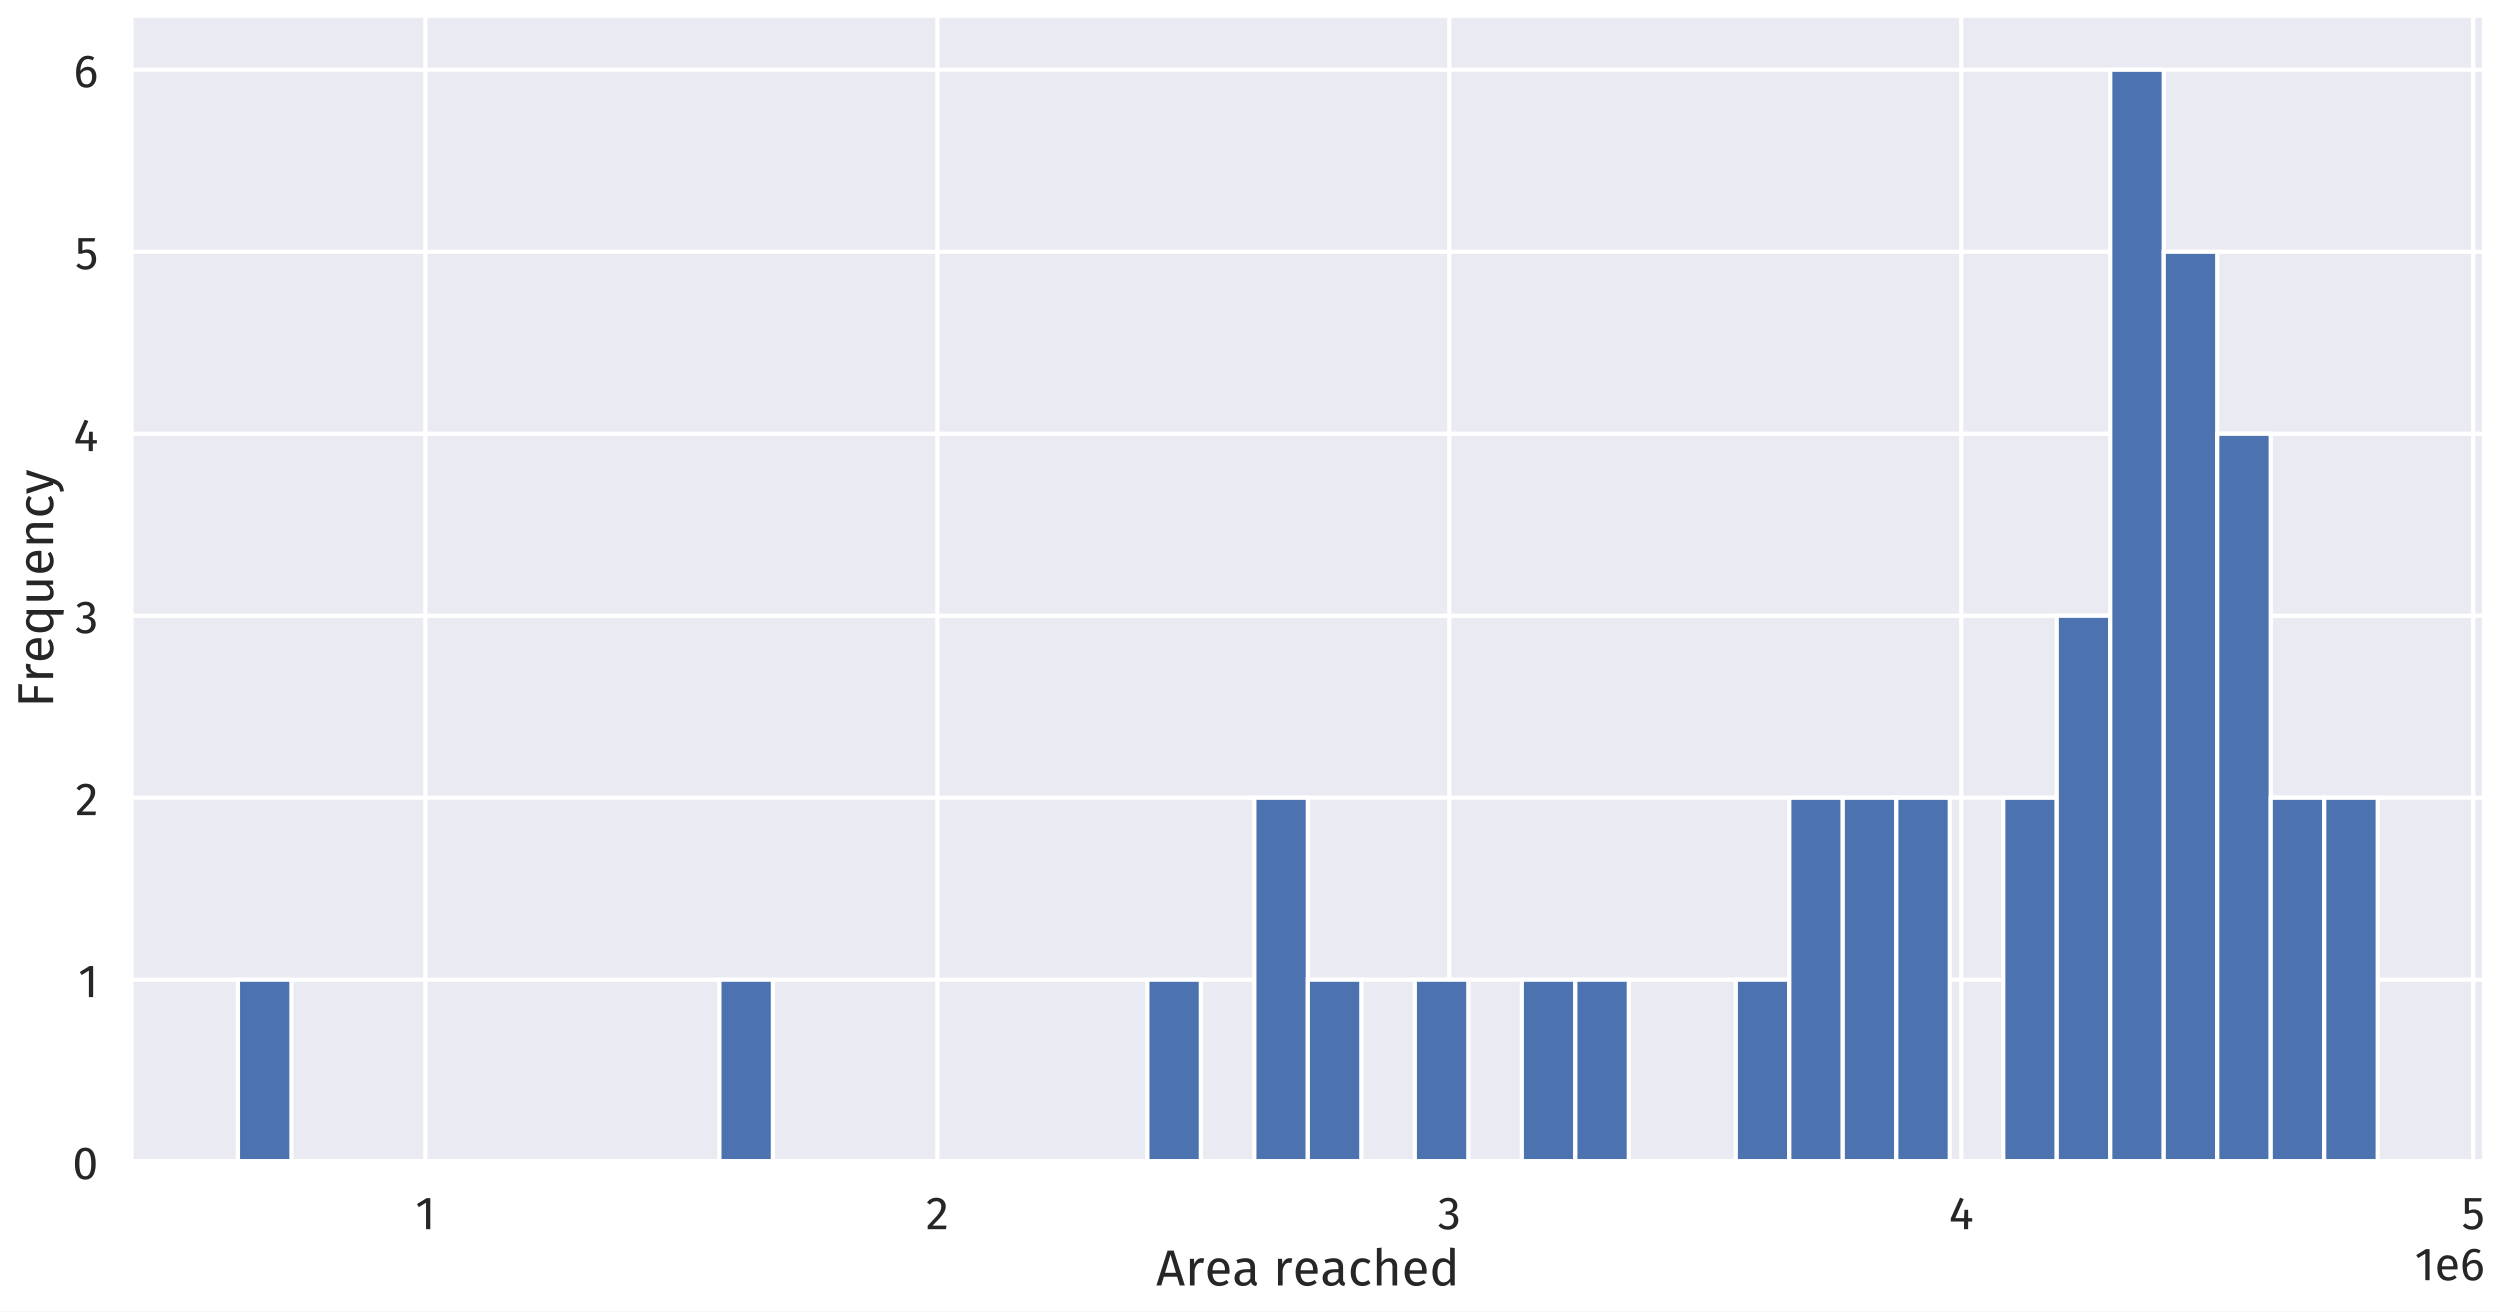
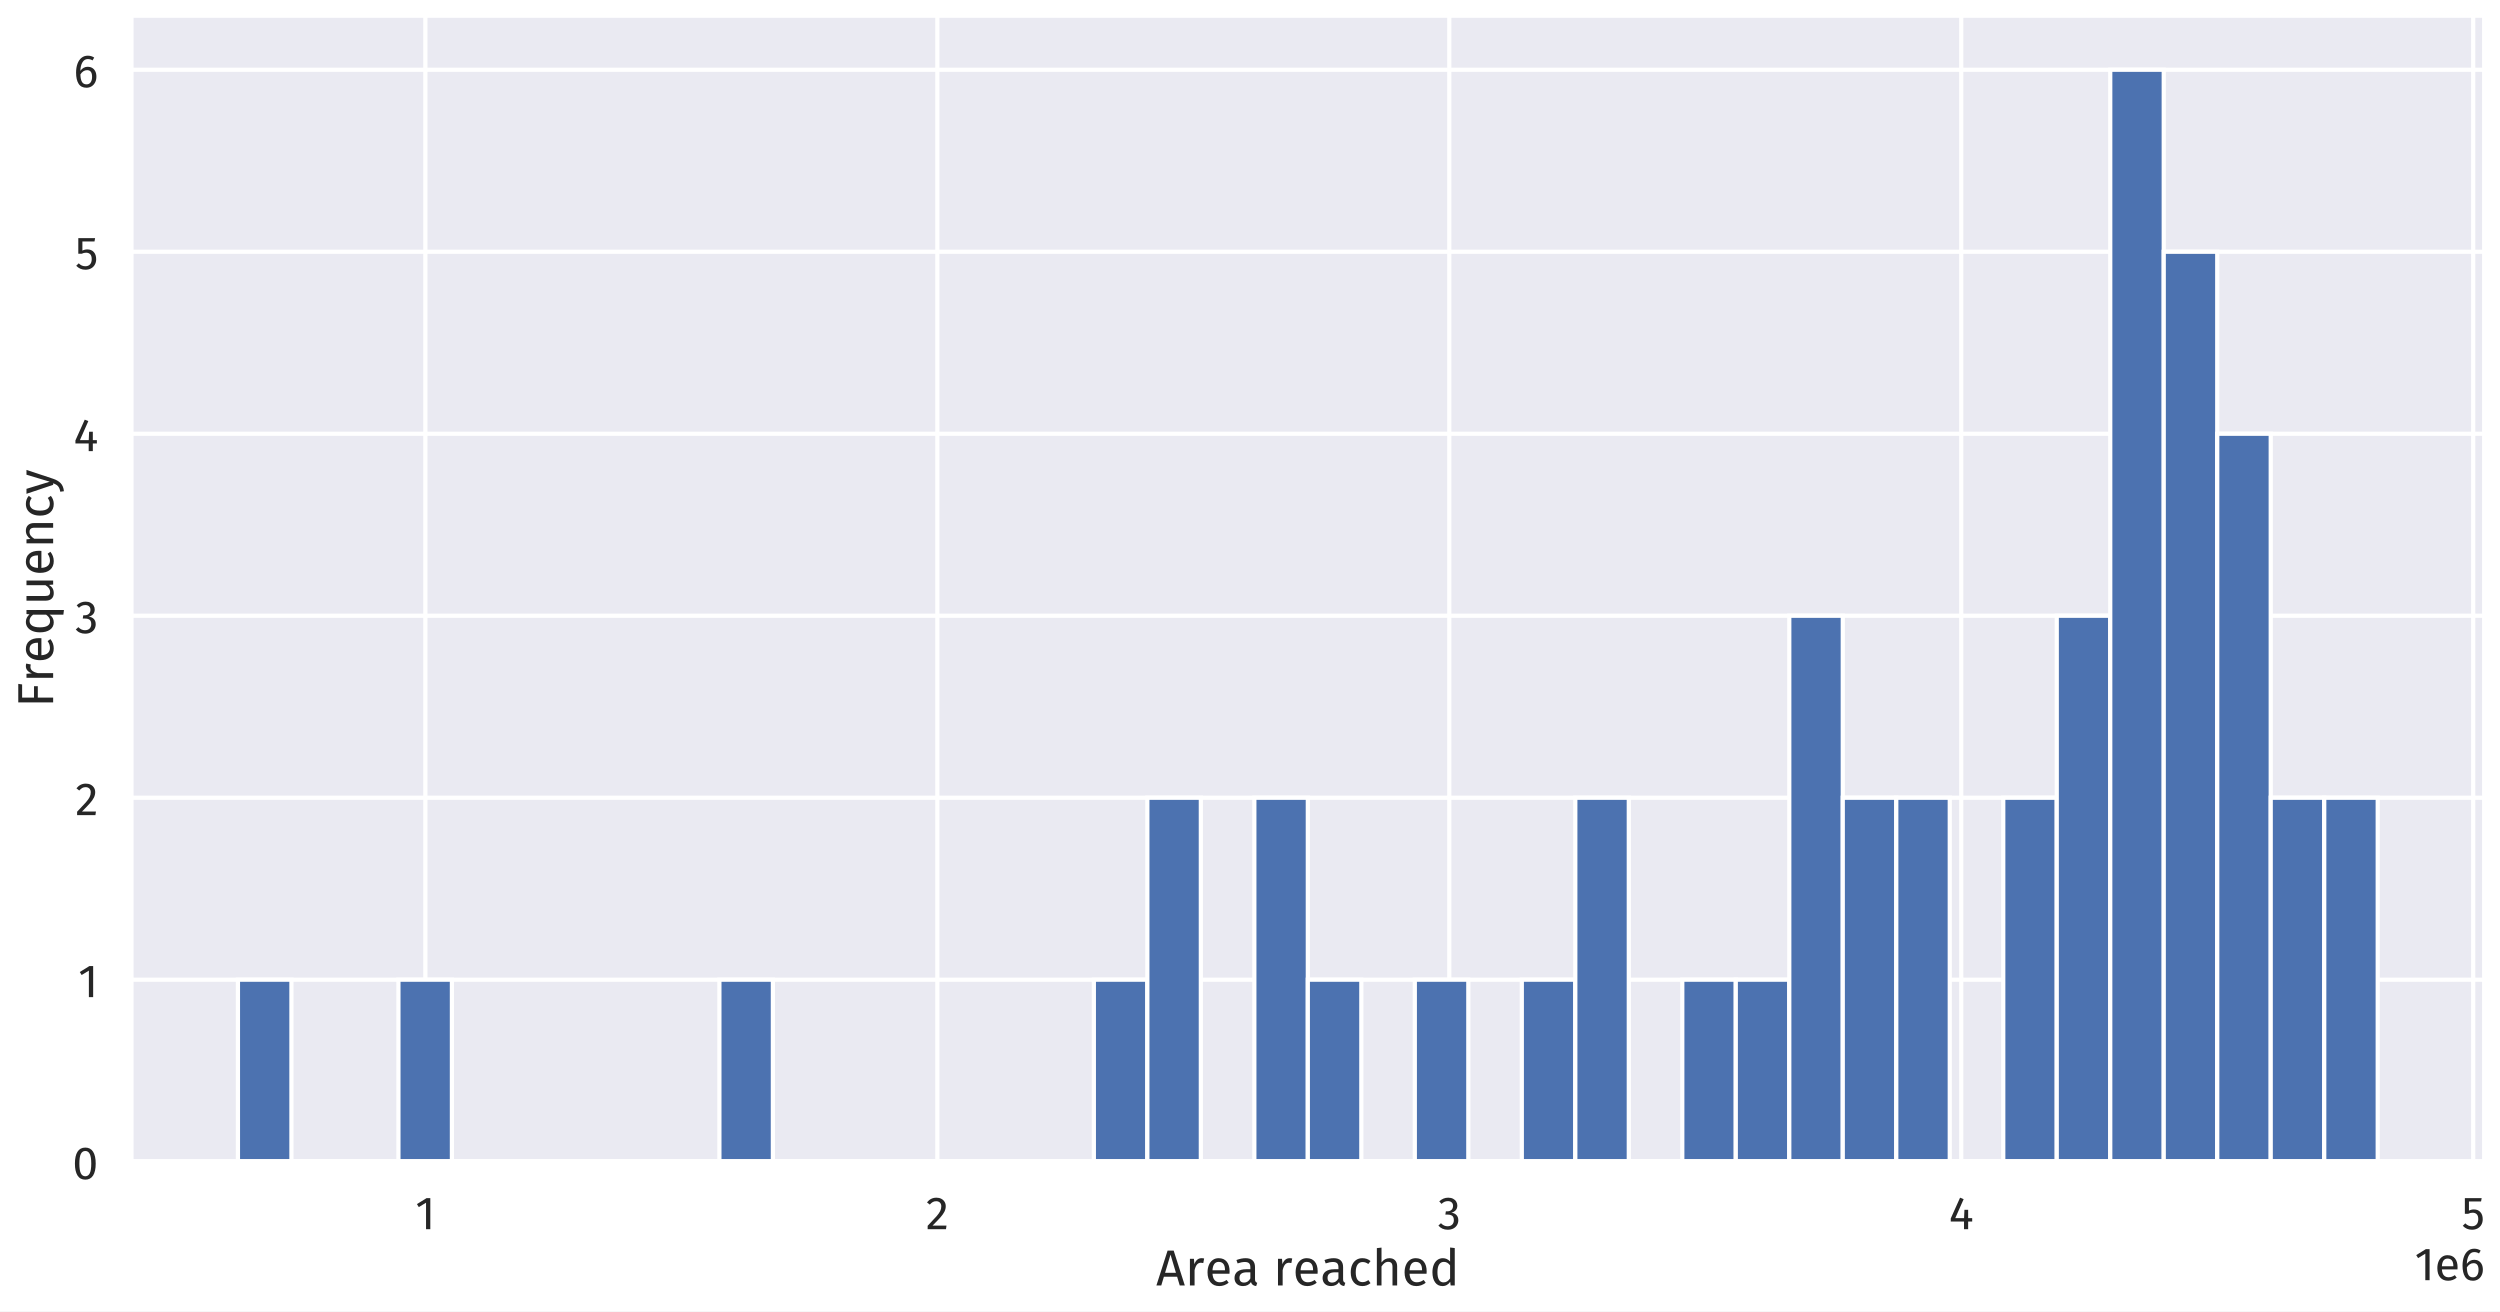
<svg xmlns="http://www.w3.org/2000/svg" xmlns:xlink="http://www.w3.org/1999/xlink" height="621.797pt" version="1.1" viewBox="0 0 1185.336 621.797" width="1185.336pt">
  <defs>
    <style type="text/css">*{stroke-linecap:butt;stroke-linejoin:round;}</style>
  </defs>
  <g id="figure_1">
    <g id="patch_1">
      <path d="M 0 621.797  L 1185.336 621.797  L 1185.336 0  L 0 0  z " style="fill:#ffffff;" />
    </g>
    <g id="axes_1">
      <g id="patch_2">
        <path d="M 62.087 550.8  L 1178.087 550.8  L 1178.087 7.2  L 62.087 7.2  z " style="fill:#eaeaf2;" />
      </g>
      <g id="matplotlib.axis_1">
        <g id="xtick_1">
          <g id="line2d_1">
-             <path clip-path="url(#pc1865c7111)" d="M 201.681 550.8  L 201.681 7.2  " style="fill:none;stroke:#ffffff;stroke-linecap:round;stroke-width:2;" />
+             <path clip-path="url(#pe842909682)" d="M 201.681 550.8  L 201.681 7.2  " style="fill:none;stroke:#ffffff;stroke-linecap:round;stroke-width:2;" />
          </g>
          <g id="text_1">
            <g style="fill:#262626;" transform="translate(196.9179 582.8)scale(0.22 -0.22)">
              <defs>
                <path d="M 2067 4282  L 2067 0  L 1478 0  L 1478 3654  L 480 3046  L 224 3462  L 1549 4282  L 2067 4282  z " id="FiraSans-Regular-31" transform="scale(0.015625)" />
              </defs>
              <use xlink:href="#FiraSans-Regular-31" />
            </g>
          </g>
        </g>
        <g id="xtick_2">
          <g id="line2d_2">
-             <path clip-path="url(#pc1865c7111)" d="M 444.417 550.8  L 444.417 7.2  " style="fill:none;stroke:#ffffff;stroke-linecap:round;stroke-width:2;" />
+             <path clip-path="url(#pe842909682)" d="M 444.417 550.8  L 444.417 7.2  " style="fill:none;stroke:#ffffff;stroke-linecap:round;stroke-width:2;" />
          </g>
          <g id="text_2">
            <g style="fill:#262626;" transform="translate(438.9718 582.8)scale(0.22 -0.22)">
              <defs>
                <path d="M 1459 4346  Q 1843 4346 2134 4192  Q 2426 4038 2586 3772  Q 2746 3507 2746 3174  Q 2746 2784 2570 2425  Q 2394 2067 2029 1651  Q 1664 1235 922 493  L 2848 493  L 2778 0  L 250 0  L 250 467  Q 1107 1357 1465 1769  Q 1824 2182 1977 2489  Q 2131 2797 2131 3149  Q 2131 3482 1939 3670  Q 1747 3859 1427 3859  Q 1165 3859 966 3750  Q 768 3642 544 3392  L 160 3699  Q 422 4026 742 4186  Q 1062 4346 1459 4346  z " id="FiraSans-Regular-32" transform="scale(0.015625)" />
              </defs>
              <use xlink:href="#FiraSans-Regular-32" />
            </g>
          </g>
        </g>
        <g id="xtick_3">
          <g id="line2d_3">
-             <path clip-path="url(#pc1865c7111)" d="M 687.153 550.8  L 687.153 7.2  " style="fill:none;stroke:#ffffff;stroke-linecap:round;stroke-width:2;" />
+             <path clip-path="url(#pe842909682)" d="M 687.153 550.8  L 687.153 7.2  " style="fill:none;stroke:#ffffff;stroke-linecap:round;stroke-width:2;" />
          </g>
          <g id="text_3">
            <g style="fill:#262626;" transform="translate(681.6634 582.8)scale(0.22 -0.22)">
              <defs>
                <path d="M 1440 4346  Q 1837 4346 2121 4198  Q 2406 4051 2556 3801  Q 2707 3552 2707 3258  Q 2707 2867 2480 2614  Q 2253 2362 1875 2272  Q 2304 2234 2573 1965  Q 2842 1696 2842 1235  Q 2842 864 2662 563  Q 2483 262 2150 92  Q 1818 -77 1382 -77  Q 992 -77 665 67  Q 339 211 96 499  L 448 826  Q 659 608 880 505  Q 1101 403 1363 403  Q 1766 403 1996 630  Q 2227 858 2227 1242  Q 2227 1664 2009 1837  Q 1792 2010 1376 2010  L 1056 2010  L 1126 2464  L 1344 2464  Q 1677 2464 1897 2662  Q 2118 2861 2118 3219  Q 2118 3520 1926 3696  Q 1734 3872 1408 3872  Q 1158 3872 950 3782  Q 742 3693 525 3488  L 218 3840  Q 762 4346 1440 4346  z " id="FiraSans-Regular-33" transform="scale(0.015625)" />
              </defs>
              <use xlink:href="#FiraSans-Regular-33" />
            </g>
          </g>
        </g>
        <g id="xtick_4">
          <g id="line2d_4">
-             <path clip-path="url(#pc1865c7111)" d="M 929.889 550.8  L 929.889 7.2  " style="fill:none;stroke:#ffffff;stroke-linecap:round;stroke-width:2;" />
+             <path clip-path="url(#pe842909682)" d="M 929.889 550.8  L 929.889 7.2  " style="fill:none;stroke:#ffffff;stroke-linecap:round;stroke-width:2;" />
          </g>
          <g id="text_4">
            <g style="fill:#262626;" transform="translate(924.0369 582.8)scale(0.22 -0.22)">
              <defs>
                <path d="M 3213 1523  L 3213 1056  L 2656 1056  L 2656 0  L 2086 0  L 2086 1056  L 256 1056  L 256 1478  L 1542 4346  L 2035 4141  L 877 1523  L 2093 1523  L 2144 2675  L 2656 2675  L 2656 1523  L 3213 1523  z " id="FiraSans-Regular-34" transform="scale(0.015625)" />
              </defs>
              <use xlink:href="#FiraSans-Regular-34" />
            </g>
          </g>
        </g>
        <g id="xtick_5">
          <g id="line2d_5">
-             <path clip-path="url(#pc1865c7111)" d="M 1172.626 550.8  L 1172.626 7.2  " style="fill:none;stroke:#ffffff;stroke-linecap:round;stroke-width:2;" />
+             <path clip-path="url(#pe842909682)" d="M 1172.626 550.8  L 1172.626 7.2  " style="fill:none;stroke:#ffffff;stroke-linecap:round;stroke-width:2;" />
          </g>
          <g id="text_5">
            <g style="fill:#262626;" transform="translate(1167.115 582.8)scale(0.22 -0.22)">
              <defs>
                <path d="M 2688 3821  L 1018 3821  L 1018 2560  Q 1344 2726 1702 2726  Q 2253 2726 2585 2364  Q 2918 2003 2918 1370  Q 2918 947 2732 617  Q 2547 288 2211 105  Q 1875 -77 1434 -77  Q 1043 -77 736 60  Q 429 198 166 467  L 512 806  Q 717 602 934 502  Q 1152 403 1427 403  Q 1837 403 2070 659  Q 2304 915 2304 1382  Q 2304 1850 2093 2061  Q 1882 2272 1523 2272  Q 1357 2272 1216 2237  Q 1075 2202 915 2125  L 454 2125  L 454 4282  L 2771 4282  L 2688 3821  z " id="FiraSans-Regular-35" transform="scale(0.015625)" />
              </defs>
              <use xlink:href="#FiraSans-Regular-35" />
            </g>
          </g>
        </g>
        <g id="text_6">
          <g style="fill:#262626;" transform="translate(548.1484 609.4853)scale(0.24 -0.24)">
            <defs>
              <path d="M 2989 0  L 2656 1107  L 986 1107  L 653 0  L 38 0  L 1453 4410  L 2221 4410  L 3629 0  L 2989 0  z M 1133 1600  L 2509 1600  L 1824 3904  L 1133 1600  z " id="FiraSans-Regular-41" transform="scale(0.015625)" />
              <path d="M 2074 3450  Q 2253 3450 2406 3411  L 2298 2835  Q 2144 2874 2003 2874  Q 1690 2874 1498 2643  Q 1306 2413 1197 1926  L 1197 0  L 608 0  L 608 3373  L 1114 3373  L 1171 2688  Q 1306 3066 1536 3258  Q 1766 3450 2074 3450  z " id="FiraSans-Regular-72" transform="scale(0.015625)" />
              <path d="M 3155 1786  Q 3155 1638 3142 1485  L 992 1485  Q 1030 928 1273 665  Q 1517 403 1901 403  Q 2144 403 2349 473  Q 2554 544 2778 698  L 3034 346  Q 2496 -77 1856 -77  Q 1152 -77 758 384  Q 365 845 365 1651  Q 365 2176 534 2582  Q 704 2989 1021 3219  Q 1338 3450 1766 3450  Q 2438 3450 2796 3008  Q 3155 2566 3155 1786  z M 2573 1958  Q 2573 2458 2374 2720  Q 2176 2982 1779 2982  Q 1056 2982 992 1920  L 2573 1920  L 2573 1958  z " id="FiraSans-Regular-65" transform="scale(0.015625)" />
              <path d="M 2880 787  Q 2880 582 2950 483  Q 3021 384 3162 333  L 3027 -77  Q 2765 -45 2605 70  Q 2445 186 2368 429  Q 2029 -77 1363 -77  Q 864 -77 576 204  Q 288 486 288 941  Q 288 1478 675 1766  Q 1062 2054 1773 2054  L 2291 2054  L 2291 2304  Q 2291 2662 2118 2816  Q 1946 2970 1587 2970  Q 1216 2970 678 2790  L 531 3219  Q 1158 3450 1696 3450  Q 2291 3450 2585 3158  Q 2880 2867 2880 2330  L 2880 787  z M 1498 365  Q 2003 365 2291 890  L 2291 1664  L 1850 1664  Q 915 1664 915 973  Q 915 672 1062 518  Q 1210 365 1498 365  z " id="FiraSans-Regular-61" transform="scale(0.015625)" />
              <path id="FiraSans-Regular-20" transform="scale(0.015625)" />
              <path d="M 1837 3450  Q 2138 3450 2387 3363  Q 2637 3277 2867 3085  L 2586 2714  Q 2406 2842 2236 2902  Q 2067 2963 1862 2963  Q 1453 2963 1225 2636  Q 998 2310 998 1670  Q 998 1030 1222 726  Q 1446 422 1862 422  Q 2061 422 2227 483  Q 2394 544 2598 678  L 2867 294  Q 2406 -77 1837 -77  Q 1152 -77 758 384  Q 365 845 365 1658  Q 365 2195 544 2598  Q 723 3002 1052 3226  Q 1382 3450 1837 3450  z " id="FiraSans-Regular-63" transform="scale(0.015625)" />
              <path d="M 2195 3450  Q 2656 3450 2915 3174  Q 3174 2899 3174 2419  L 3174 0  L 2586 0  L 2586 2336  Q 2586 2694 2448 2841  Q 2310 2989 2048 2989  Q 1786 2989 1581 2835  Q 1376 2682 1197 2400  L 1197 0  L 608 0  L 608 4723  L 1197 4787  L 1197 2906  Q 1594 3450 2195 3450  z " id="FiraSans-Regular-68" transform="scale(0.015625)" />
              <path d="M 3219 4730  L 3219 0  L 2701 0  L 2643 467  Q 2477 211 2227 67  Q 1978 -77 1670 -77  Q 1069 -77 733 396  Q 397 870 397 1670  Q 397 2189 557 2592  Q 717 2995 1017 3222  Q 1318 3450 1722 3450  Q 2240 3450 2630 3034  L 2630 4800  L 3219 4730  z M 1798 390  Q 2067 390 2259 515  Q 2451 640 2630 890  L 2630 2541  Q 2464 2758 2275 2870  Q 2086 2982 1850 2982  Q 1459 2982 1244 2656  Q 1030 2330 1030 1683  Q 1030 1030 1228 710  Q 1427 390 1798 390  z " id="FiraSans-Regular-64" transform="scale(0.015625)" />
            </defs>
            <use xlink:href="#FiraSans-Regular-41" />
            <use x="57.3" xlink:href="#FiraSans-Regular-72" />
            <use x="95.9" xlink:href="#FiraSans-Regular-65" />
            <use x="150.4" xlink:href="#FiraSans-Regular-61" />
            <use x="204.8" xlink:href="#FiraSans-Regular-20" />
            <use x="231.3" xlink:href="#FiraSans-Regular-72" />
            <use x="269.9" xlink:href="#FiraSans-Regular-65" />
            <use x="324.4" xlink:href="#FiraSans-Regular-61" />
            <use x="378.8" xlink:href="#FiraSans-Regular-63" />
            <use x="426.6" xlink:href="#FiraSans-Regular-68" />
            <use x="485.2" xlink:href="#FiraSans-Regular-65" />
            <use x="539.7" xlink:href="#FiraSans-Regular-64" />
          </g>
        </g>
        <g id="text_7">
          <g style="fill:#262626;" transform="translate(1144.846 606.9853)scale(0.22 -0.22)">
            <defs>
              <path d="M 1971 2816  Q 2298 2816 2566 2662  Q 2835 2509 2995 2201  Q 3155 1894 3155 1453  Q 3155 998 2972 649  Q 2790 301 2480 112  Q 2170 -77 1792 -77  Q 1043 -77 697 476  Q 352 1030 352 2010  Q 352 2707 547 3235  Q 742 3763 1107 4054  Q 1472 4346 1971 4346  Q 2458 4346 2854 4083  L 2624 3693  Q 2323 3878 1965 3878  Q 1504 3878 1235 3436  Q 966 2995 941 2253  Q 1338 2816 1971 2816  z M 1792 390  Q 2163 390 2361 672  Q 2560 954 2560 1434  Q 2560 2349 1869 2349  Q 1587 2349 1350 2192  Q 1114 2035 947 1760  Q 966 1056 1168 723  Q 1370 390 1792 390  z " id="FiraSans-Regular-36" transform="scale(0.015625)" />
            </defs>
            <use xlink:href="#FiraSans-Regular-31" />
            <use x="43.3" xlink:href="#FiraSans-Regular-65" />
            <use x="97.8" xlink:href="#FiraSans-Regular-36" />
          </g>
        </g>
      </g>
      <g id="matplotlib.axis_2">
        <g id="ytick_1">
          <g id="line2d_6">
-             <path clip-path="url(#pc1865c7111)" d="M 62.087 550.8  L 1178.087 550.8  " style="fill:none;stroke:#ffffff;stroke-linecap:round;stroke-width:2;" />
+             <path clip-path="url(#pe842909682)" d="M 62.087 550.8  L 1178.087 550.8  " style="fill:none;stroke:#ffffff;stroke-linecap:round;stroke-width:2;" />
          </g>
          <g id="text_8">
            <g style="fill:#262626;" transform="translate(34.31125 559.05)scale(0.22 -0.22)">
              <defs>
                <path d="M 1786 4346  Q 2496 4346 2857 3779  Q 3219 3213 3219 2138  Q 3219 1062 2857 492  Q 2496 -77 1786 -77  Q 1075 -77 713 492  Q 352 1062 352 2138  Q 352 3213 713 3779  Q 1075 4346 1786 4346  z M 1786 3878  Q 1370 3878 1168 3468  Q 966 3059 966 2138  Q 966 1216 1168 803  Q 1370 390 1786 390  Q 2195 390 2400 803  Q 2605 1216 2605 2138  Q 2605 3053 2400 3465  Q 2195 3878 1786 3878  z " id="FiraSans-Regular-30" transform="scale(0.015625)" />
              </defs>
              <use xlink:href="#FiraSans-Regular-30" />
            </g>
          </g>
        </g>
        <g id="ytick_2">
          <g id="line2d_7">
-             <path clip-path="url(#pc1865c7111)" d="M 62.087 464.514  L 1178.087 464.514  " style="fill:none;stroke:#ffffff;stroke-linecap:round;stroke-width:2;" />
+             <path clip-path="url(#pe842909682)" d="M 62.087 464.514  L 1178.087 464.514  " style="fill:none;stroke:#ffffff;stroke-linecap:round;stroke-width:2;" />
          </g>
          <g id="text_9">
            <g style="fill:#262626;" transform="translate(37.06125 472.7643)scale(0.22 -0.22)">
              <use xlink:href="#FiraSans-Regular-31" />
            </g>
          </g>
        </g>
        <g id="ytick_3">
          <g id="line2d_8">
-             <path clip-path="url(#pc1865c7111)" d="M 62.087 378.229  L 1178.087 378.229  " style="fill:none;stroke:#ffffff;stroke-linecap:round;stroke-width:2;" />
+             <path clip-path="url(#pe842909682)" d="M 62.087 378.229  L 1178.087 378.229  " style="fill:none;stroke:#ffffff;stroke-linecap:round;stroke-width:2;" />
          </g>
          <g id="text_10">
            <g style="fill:#262626;" transform="translate(35.69656 386.4786)scale(0.22 -0.22)">
              <use xlink:href="#FiraSans-Regular-32" />
            </g>
          </g>
        </g>
        <g id="ytick_4">
          <g id="line2d_9">
-             <path clip-path="url(#pc1865c7111)" d="M 62.087 291.943  L 1178.087 291.943  " style="fill:none;stroke:#ffffff;stroke-linecap:round;stroke-width:2;" />
+             <path clip-path="url(#pe842909682)" d="M 62.087 291.943  L 1178.087 291.943  " style="fill:none;stroke:#ffffff;stroke-linecap:round;stroke-width:2;" />
          </g>
          <g id="text_11">
            <g style="fill:#262626;" transform="translate(35.60719 300.1929)scale(0.22 -0.22)">
              <use xlink:href="#FiraSans-Regular-33" />
            </g>
          </g>
        </g>
        <g id="ytick_5">
          <g id="line2d_10">
-             <path clip-path="url(#pc1865c7111)" d="M 62.087 205.657  L 1178.087 205.657  " style="fill:none;stroke:#ffffff;stroke-linecap:round;stroke-width:2;" />
+             <path clip-path="url(#pe842909682)" d="M 62.087 205.657  L 1178.087 205.657  " style="fill:none;stroke:#ffffff;stroke-linecap:round;stroke-width:2;" />
          </g>
          <g id="text_12">
            <g style="fill:#262626;" transform="translate(34.88188 213.9071)scale(0.22 -0.22)">
              <use xlink:href="#FiraSans-Regular-34" />
            </g>
          </g>
        </g>
        <g id="ytick_6">
          <g id="line2d_11">
-             <path clip-path="url(#pc1865c7111)" d="M 62.087 119.371  L 1178.087 119.371  " style="fill:none;stroke:#ffffff;stroke-linecap:round;stroke-width:2;" />
+             <path clip-path="url(#pe842909682)" d="M 62.087 119.371  L 1178.087 119.371  " style="fill:none;stroke:#ffffff;stroke-linecap:round;stroke-width:2;" />
          </g>
          <g id="text_13">
            <g style="fill:#262626;" transform="translate(35.56594 127.6214)scale(0.22 -0.22)">
              <use xlink:href="#FiraSans-Regular-35" />
            </g>
          </g>
        </g>
        <g id="ytick_7">
          <g id="line2d_12">
-             <path clip-path="url(#pc1865c7111)" d="M 62.087 33.086  L 1178.087 33.086  " style="fill:none;stroke:#ffffff;stroke-linecap:round;stroke-width:2;" />
+             <path clip-path="url(#pe842909682)" d="M 62.087 33.086  L 1178.087 33.086  " style="fill:none;stroke:#ffffff;stroke-linecap:round;stroke-width:2;" />
          </g>
          <g id="text_14">
            <g style="fill:#262626;" transform="translate(34.86125 41.33571)scale(0.22 -0.22)">
              <use xlink:href="#FiraSans-Regular-36" />
            </g>
          </g>
        </g>
        <g id="text_15">
          <g style="fill:#262626;" transform="translate(25.2 335.4337)rotate(-90)scale(0.24 -0.24)">
            <defs>
              <path d="M 640 0  L 640 4410  L 2982 4410  L 2912 3923  L 1248 3923  L 1248 2419  L 2688 2419  L 2688 1939  L 1248 1939  L 1248 0  L 640 0  z " id="FiraSans-Regular-46" transform="scale(0.015625)" />
              <path d="M 3219 3373  L 3219 -1363  L 2630 -1293  L 2630 448  Q 2464 198 2217 60  Q 1971 -77 1670 -77  Q 1069 -77 733 396  Q 397 870 397 1670  Q 397 2189 557 2592  Q 717 2995 1017 3222  Q 1318 3450 1722 3450  Q 2259 3450 2669 2995  L 2714 3373  L 3219 3373  z M 1798 390  Q 2067 390 2259 515  Q 2451 640 2630 890  L 2630 2541  Q 2464 2758 2275 2870  Q 2086 2982 1850 2982  Q 1459 2982 1244 2656  Q 1030 2330 1030 1683  Q 1030 1030 1228 710  Q 1427 390 1798 390  z " id="FiraSans-Regular-71" transform="scale(0.015625)" />
              <path d="M 3117 0  L 2611 0  L 2566 525  Q 2374 211 2124 67  Q 1875 -77 1517 -77  Q 1075 -77 825 192  Q 576 461 576 954  L 576 3373  L 1165 3373  L 1165 1018  Q 1165 672 1286 528  Q 1408 384 1683 384  Q 2176 384 2528 966  L 2528 3373  L 3117 3373  L 3117 0  z " id="FiraSans-Regular-75" transform="scale(0.015625)" />
              <path d="M 2195 3450  Q 2656 3450 2915 3174  Q 3174 2899 3174 2419  L 3174 0  L 2586 0  L 2586 2336  Q 2586 2694 2451 2841  Q 2317 2989 2054 2989  Q 1786 2989 1581 2835  Q 1376 2682 1197 2394  L 1197 0  L 608 0  L 608 3373  L 1114 3373  L 1165 2874  Q 1344 3142 1609 3296  Q 1875 3450 2195 3450  z " id="FiraSans-Regular-6e" transform="scale(0.015625)" />
              <path d="M 1958 -19  Q 1760 -608 1405 -950  Q 1050 -1293 390 -1363  L 326 -902  Q 659 -845 857 -736  Q 1056 -627 1174 -457  Q 1293 -288 1395 0  L 1197 0  L 64 3373  L 691 3373  L 1594 429  L 2477 3373  L 3085 3373  L 1958 -19  z " id="FiraSans-Regular-79" transform="scale(0.015625)" />
            </defs>
            <use xlink:href="#FiraSans-Regular-46" />
            <use x="49.1" xlink:href="#FiraSans-Regular-72" />
            <use x="87.7" xlink:href="#FiraSans-Regular-65" />
            <use x="142.2" xlink:href="#FiraSans-Regular-71" />
            <use x="202" xlink:href="#FiraSans-Regular-75" />
            <use x="260.2" xlink:href="#FiraSans-Regular-65" />
            <use x="314.7" xlink:href="#FiraSans-Regular-6e" />
            <use x="373.3" xlink:href="#FiraSans-Regular-63" />
            <use x="421.1" xlink:href="#FiraSans-Regular-79" />
          </g>
        </g>
      </g>
      <g id="patch_3">
-         <path clip-path="url(#pc1865c7111)" d="M 112.814 550.8  L 138.177 550.8  L 138.177 464.514  L 112.814 464.514  z " style="fill:#4c72b0;stroke:#ffffff;stroke-linejoin:miter;stroke-width:2;" />
+         <path clip-path="url(#pe842909682)" d="M 112.814 550.8  L 138.177 550.8  L 138.177 464.514  L 112.814 464.514  z " style="fill:#4c72b0;stroke:#ffffff;stroke-linejoin:miter;stroke-width:2;" />
      </g>
      <g id="patch_4">
-         <path clip-path="url(#pc1865c7111)" d="M 138.177 550.8  L 163.541 550.8  L 163.541 550.8  L 138.177 550.8  z " style="fill:#4c72b0;stroke:#ffffff;stroke-linejoin:miter;stroke-width:2;" />
+         <path clip-path="url(#pe842909682)" d="M 138.177 550.8  L 163.541 550.8  L 163.541 550.8  L 138.177 550.8  z " style="fill:#4c72b0;stroke:#ffffff;stroke-linejoin:miter;stroke-width:2;" />
      </g>
      <g id="patch_5">
-         <path clip-path="url(#pc1865c7111)" d="M 163.541 550.8  L 188.905 550.8  L 188.905 550.8  L 163.541 550.8  z " style="fill:#4c72b0;stroke:#ffffff;stroke-linejoin:miter;stroke-width:2;" />
+         <path clip-path="url(#pe842909682)" d="M 163.541 550.8  L 188.905 550.8  L 188.905 550.8  L 163.541 550.8  z " style="fill:#4c72b0;stroke:#ffffff;stroke-linejoin:miter;stroke-width:2;" />
      </g>
      <g id="patch_6">
-         <path clip-path="url(#pc1865c7111)" d="M 188.905 550.8  L 214.268 550.8  L 214.268 550.8  L 188.905 550.8  z " style="fill:#4c72b0;stroke:#ffffff;stroke-linejoin:miter;stroke-width:2;" />
+         <path clip-path="url(#pe842909682)" d="M 188.905 550.8  L 214.268 550.8  L 214.268 464.514  L 188.905 464.514  z " style="fill:#4c72b0;stroke:#ffffff;stroke-linejoin:miter;stroke-width:2;" />
      </g>
      <g id="patch_7">
-         <path clip-path="url(#pc1865c7111)" d="M 214.268 550.8  L 239.632 550.8  L 239.632 550.8  L 214.268 550.8  z " style="fill:#4c72b0;stroke:#ffffff;stroke-linejoin:miter;stroke-width:2;" />
+         <path clip-path="url(#pe842909682)" d="M 214.268 550.8  L 239.632 550.8  L 239.632 550.8  L 214.268 550.8  z " style="fill:#4c72b0;stroke:#ffffff;stroke-linejoin:miter;stroke-width:2;" />
      </g>
      <g id="patch_8">
-         <path clip-path="url(#pc1865c7111)" d="M 239.632 550.8  L 264.996 550.8  L 264.996 550.8  L 239.632 550.8  z " style="fill:#4c72b0;stroke:#ffffff;stroke-linejoin:miter;stroke-width:2;" />
+         <path clip-path="url(#pe842909682)" d="M 239.632 550.8  L 264.996 550.8  L 264.996 550.8  L 239.632 550.8  z " style="fill:#4c72b0;stroke:#ffffff;stroke-linejoin:miter;stroke-width:2;" />
      </g>
      <g id="patch_9">
-         <path clip-path="url(#pc1865c7111)" d="M 264.996 550.8  L 290.359 550.8  L 290.359 550.8  L 264.996 550.8  z " style="fill:#4c72b0;stroke:#ffffff;stroke-linejoin:miter;stroke-width:2;" />
+         <path clip-path="url(#pe842909682)" d="M 264.996 550.8  L 290.359 550.8  L 290.359 550.8  L 264.996 550.8  z " style="fill:#4c72b0;stroke:#ffffff;stroke-linejoin:miter;stroke-width:2;" />
      </g>
      <g id="patch_10">
-         <path clip-path="url(#pc1865c7111)" d="M 290.359 550.8  L 315.723 550.8  L 315.723 550.8  L 290.359 550.8  z " style="fill:#4c72b0;stroke:#ffffff;stroke-linejoin:miter;stroke-width:2;" />
+         <path clip-path="url(#pe842909682)" d="M 290.359 550.8  L 315.723 550.8  L 315.723 550.8  L 290.359 550.8  z " style="fill:#4c72b0;stroke:#ffffff;stroke-linejoin:miter;stroke-width:2;" />
      </g>
      <g id="patch_11">
-         <path clip-path="url(#pc1865c7111)" d="M 315.723 550.8  L 341.087 550.8  L 341.087 550.8  L 315.723 550.8  z " style="fill:#4c72b0;stroke:#ffffff;stroke-linejoin:miter;stroke-width:2;" />
+         <path clip-path="url(#pe842909682)" d="M 315.723 550.8  L 341.087 550.8  L 341.087 550.8  L 315.723 550.8  z " style="fill:#4c72b0;stroke:#ffffff;stroke-linejoin:miter;stroke-width:2;" />
      </g>
      <g id="patch_12">
-         <path clip-path="url(#pc1865c7111)" d="M 341.087 550.8  L 366.45 550.8  L 366.45 464.514  L 341.087 464.514  z " style="fill:#4c72b0;stroke:#ffffff;stroke-linejoin:miter;stroke-width:2;" />
+         <path clip-path="url(#pe842909682)" d="M 341.087 550.8  L 366.45 550.8  L 366.45 464.514  L 341.087 464.514  z " style="fill:#4c72b0;stroke:#ffffff;stroke-linejoin:miter;stroke-width:2;" />
      </g>
      <g id="patch_13">
-         <path clip-path="url(#pc1865c7111)" d="M 366.45 550.8  L 391.814 550.8  L 391.814 550.8  L 366.45 550.8  z " style="fill:#4c72b0;stroke:#ffffff;stroke-linejoin:miter;stroke-width:2;" />
+         <path clip-path="url(#pe842909682)" d="M 366.45 550.8  L 391.814 550.8  L 391.814 550.8  L 366.45 550.8  z " style="fill:#4c72b0;stroke:#ffffff;stroke-linejoin:miter;stroke-width:2;" />
      </g>
      <g id="patch_14">
-         <path clip-path="url(#pc1865c7111)" d="M 391.814 550.8  L 417.177 550.8  L 417.177 550.8  L 391.814 550.8  z " style="fill:#4c72b0;stroke:#ffffff;stroke-linejoin:miter;stroke-width:2;" />
+         <path clip-path="url(#pe842909682)" d="M 391.814 550.8  L 417.177 550.8  L 417.177 550.8  L 391.814 550.8  z " style="fill:#4c72b0;stroke:#ffffff;stroke-linejoin:miter;stroke-width:2;" />
      </g>
      <g id="patch_15">
-         <path clip-path="url(#pc1865c7111)" d="M 417.177 550.8  L 442.541 550.8  L 442.541 550.8  L 417.177 550.8  z " style="fill:#4c72b0;stroke:#ffffff;stroke-linejoin:miter;stroke-width:2;" />
+         <path clip-path="url(#pe842909682)" d="M 417.177 550.8  L 442.541 550.8  L 442.541 550.8  L 417.177 550.8  z " style="fill:#4c72b0;stroke:#ffffff;stroke-linejoin:miter;stroke-width:2;" />
      </g>
      <g id="patch_16">
-         <path clip-path="url(#pc1865c7111)" d="M 442.541 550.8  L 467.905 550.8  L 467.905 550.8  L 442.541 550.8  z " style="fill:#4c72b0;stroke:#ffffff;stroke-linejoin:miter;stroke-width:2;" />
+         <path clip-path="url(#pe842909682)" d="M 442.541 550.8  L 467.905 550.8  L 467.905 550.8  L 442.541 550.8  z " style="fill:#4c72b0;stroke:#ffffff;stroke-linejoin:miter;stroke-width:2;" />
      </g>
      <g id="patch_17">
-         <path clip-path="url(#pc1865c7111)" d="M 467.905 550.8  L 493.268 550.8  L 493.268 550.8  L 467.905 550.8  z " style="fill:#4c72b0;stroke:#ffffff;stroke-linejoin:miter;stroke-width:2;" />
+         <path clip-path="url(#pe842909682)" d="M 467.905 550.8  L 493.268 550.8  L 493.268 550.8  L 467.905 550.8  z " style="fill:#4c72b0;stroke:#ffffff;stroke-linejoin:miter;stroke-width:2;" />
      </g>
      <g id="patch_18">
-         <path clip-path="url(#pc1865c7111)" d="M 493.268 550.8  L 518.632 550.8  L 518.632 550.8  L 493.268 550.8  z " style="fill:#4c72b0;stroke:#ffffff;stroke-linejoin:miter;stroke-width:2;" />
+         <path clip-path="url(#pe842909682)" d="M 493.268 550.8  L 518.632 550.8  L 518.632 550.8  L 493.268 550.8  z " style="fill:#4c72b0;stroke:#ffffff;stroke-linejoin:miter;stroke-width:2;" />
      </g>
      <g id="patch_19">
-         <path clip-path="url(#pc1865c7111)" d="M 518.632 550.8  L 543.996 550.8  L 543.996 550.8  L 518.632 550.8  z " style="fill:#4c72b0;stroke:#ffffff;stroke-linejoin:miter;stroke-width:2;" />
+         <path clip-path="url(#pe842909682)" d="M 518.632 550.8  L 543.996 550.8  L 543.996 464.514  L 518.632 464.514  z " style="fill:#4c72b0;stroke:#ffffff;stroke-linejoin:miter;stroke-width:2;" />
      </g>
      <g id="patch_20">
-         <path clip-path="url(#pc1865c7111)" d="M 543.996 550.8  L 569.359 550.8  L 569.359 464.514  L 543.996 464.514  z " style="fill:#4c72b0;stroke:#ffffff;stroke-linejoin:miter;stroke-width:2;" />
+         <path clip-path="url(#pe842909682)" d="M 543.996 550.8  L 569.359 550.8  L 569.359 378.229  L 543.996 378.229  z " style="fill:#4c72b0;stroke:#ffffff;stroke-linejoin:miter;stroke-width:2;" />
      </g>
      <g id="patch_21">
-         <path clip-path="url(#pc1865c7111)" d="M 569.359 550.8  L 594.723 550.8  L 594.723 550.8  L 569.359 550.8  z " style="fill:#4c72b0;stroke:#ffffff;stroke-linejoin:miter;stroke-width:2;" />
+         <path clip-path="url(#pe842909682)" d="M 569.359 550.8  L 594.723 550.8  L 594.723 550.8  L 569.359 550.8  z " style="fill:#4c72b0;stroke:#ffffff;stroke-linejoin:miter;stroke-width:2;" />
      </g>
      <g id="patch_22">
-         <path clip-path="url(#pc1865c7111)" d="M 594.723 550.8  L 620.087 550.8  L 620.087 378.229  L 594.723 378.229  z " style="fill:#4c72b0;stroke:#ffffff;stroke-linejoin:miter;stroke-width:2;" />
+         <path clip-path="url(#pe842909682)" d="M 594.723 550.8  L 620.087 550.8  L 620.087 378.229  L 594.723 378.229  z " style="fill:#4c72b0;stroke:#ffffff;stroke-linejoin:miter;stroke-width:2;" />
      </g>
      <g id="patch_23">
-         <path clip-path="url(#pc1865c7111)" d="M 620.087 550.8  L 645.45 550.8  L 645.45 464.514  L 620.087 464.514  z " style="fill:#4c72b0;stroke:#ffffff;stroke-linejoin:miter;stroke-width:2;" />
+         <path clip-path="url(#pe842909682)" d="M 620.087 550.8  L 645.45 550.8  L 645.45 464.514  L 620.087 464.514  z " style="fill:#4c72b0;stroke:#ffffff;stroke-linejoin:miter;stroke-width:2;" />
      </g>
      <g id="patch_24">
-         <path clip-path="url(#pc1865c7111)" d="M 645.45 550.8  L 670.814 550.8  L 670.814 550.8  L 645.45 550.8  z " style="fill:#4c72b0;stroke:#ffffff;stroke-linejoin:miter;stroke-width:2;" />
+         <path clip-path="url(#pe842909682)" d="M 645.45 550.8  L 670.814 550.8  L 670.814 550.8  L 645.45 550.8  z " style="fill:#4c72b0;stroke:#ffffff;stroke-linejoin:miter;stroke-width:2;" />
      </g>
      <g id="patch_25">
-         <path clip-path="url(#pc1865c7111)" d="M 670.814 550.8  L 696.177 550.8  L 696.177 464.514  L 670.814 464.514  z " style="fill:#4c72b0;stroke:#ffffff;stroke-linejoin:miter;stroke-width:2;" />
+         <path clip-path="url(#pe842909682)" d="M 670.814 550.8  L 696.177 550.8  L 696.177 464.514  L 670.814 464.514  z " style="fill:#4c72b0;stroke:#ffffff;stroke-linejoin:miter;stroke-width:2;" />
      </g>
      <g id="patch_26">
-         <path clip-path="url(#pc1865c7111)" d="M 696.177 550.8  L 721.541 550.8  L 721.541 550.8  L 696.177 550.8  z " style="fill:#4c72b0;stroke:#ffffff;stroke-linejoin:miter;stroke-width:2;" />
+         <path clip-path="url(#pe842909682)" d="M 696.177 550.8  L 721.541 550.8  L 721.541 550.8  L 696.177 550.8  z " style="fill:#4c72b0;stroke:#ffffff;stroke-linejoin:miter;stroke-width:2;" />
      </g>
      <g id="patch_27">
-         <path clip-path="url(#pc1865c7111)" d="M 721.541 550.8  L 746.905 550.8  L 746.905 464.514  L 721.541 464.514  z " style="fill:#4c72b0;stroke:#ffffff;stroke-linejoin:miter;stroke-width:2;" />
+         <path clip-path="url(#pe842909682)" d="M 721.541 550.8  L 746.905 550.8  L 746.905 464.514  L 721.541 464.514  z " style="fill:#4c72b0;stroke:#ffffff;stroke-linejoin:miter;stroke-width:2;" />
      </g>
      <g id="patch_28">
-         <path clip-path="url(#pc1865c7111)" d="M 746.905 550.8  L 772.268 550.8  L 772.268 464.514  L 746.905 464.514  z " style="fill:#4c72b0;stroke:#ffffff;stroke-linejoin:miter;stroke-width:2;" />
+         <path clip-path="url(#pe842909682)" d="M 746.905 550.8  L 772.268 550.8  L 772.268 378.229  L 746.905 378.229  z " style="fill:#4c72b0;stroke:#ffffff;stroke-linejoin:miter;stroke-width:2;" />
      </g>
      <g id="patch_29">
-         <path clip-path="url(#pc1865c7111)" d="M 772.268 550.8  L 797.632 550.8  L 797.632 550.8  L 772.268 550.8  z " style="fill:#4c72b0;stroke:#ffffff;stroke-linejoin:miter;stroke-width:2;" />
+         <path clip-path="url(#pe842909682)" d="M 772.268 550.8  L 797.632 550.8  L 797.632 550.8  L 772.268 550.8  z " style="fill:#4c72b0;stroke:#ffffff;stroke-linejoin:miter;stroke-width:2;" />
      </g>
      <g id="patch_30">
-         <path clip-path="url(#pc1865c7111)" d="M 797.632 550.8  L 822.996 550.8  L 822.996 550.8  L 797.632 550.8  z " style="fill:#4c72b0;stroke:#ffffff;stroke-linejoin:miter;stroke-width:2;" />
+         <path clip-path="url(#pe842909682)" d="M 797.632 550.8  L 822.996 550.8  L 822.996 464.514  L 797.632 464.514  z " style="fill:#4c72b0;stroke:#ffffff;stroke-linejoin:miter;stroke-width:2;" />
      </g>
      <g id="patch_31">
-         <path clip-path="url(#pc1865c7111)" d="M 822.996 550.8  L 848.359 550.8  L 848.359 464.514  L 822.996 464.514  z " style="fill:#4c72b0;stroke:#ffffff;stroke-linejoin:miter;stroke-width:2;" />
+         <path clip-path="url(#pe842909682)" d="M 822.996 550.8  L 848.359 550.8  L 848.359 464.514  L 822.996 464.514  z " style="fill:#4c72b0;stroke:#ffffff;stroke-linejoin:miter;stroke-width:2;" />
      </g>
      <g id="patch_32">
-         <path clip-path="url(#pc1865c7111)" d="M 848.359 550.8  L 873.723 550.8  L 873.723 378.229  L 848.359 378.229  z " style="fill:#4c72b0;stroke:#ffffff;stroke-linejoin:miter;stroke-width:2;" />
+         <path clip-path="url(#pe842909682)" d="M 848.359 550.8  L 873.723 550.8  L 873.723 291.943  L 848.359 291.943  z " style="fill:#4c72b0;stroke:#ffffff;stroke-linejoin:miter;stroke-width:2;" />
      </g>
      <g id="patch_33">
-         <path clip-path="url(#pc1865c7111)" d="M 873.723 550.8  L 899.087 550.8  L 899.087 378.229  L 873.723 378.229  z " style="fill:#4c72b0;stroke:#ffffff;stroke-linejoin:miter;stroke-width:2;" />
+         <path clip-path="url(#pe842909682)" d="M 873.723 550.8  L 899.087 550.8  L 899.087 378.229  L 873.723 378.229  z " style="fill:#4c72b0;stroke:#ffffff;stroke-linejoin:miter;stroke-width:2;" />
      </g>
      <g id="patch_34">
-         <path clip-path="url(#pc1865c7111)" d="M 899.087 550.8  L 924.45 550.8  L 924.45 378.229  L 899.087 378.229  z " style="fill:#4c72b0;stroke:#ffffff;stroke-linejoin:miter;stroke-width:2;" />
+         <path clip-path="url(#pe842909682)" d="M 899.087 550.8  L 924.45 550.8  L 924.45 378.229  L 899.087 378.229  z " style="fill:#4c72b0;stroke:#ffffff;stroke-linejoin:miter;stroke-width:2;" />
      </g>
      <g id="patch_35">
-         <path clip-path="url(#pc1865c7111)" d="M 924.45 550.8  L 949.814 550.8  L 949.814 550.8  L 924.45 550.8  z " style="fill:#4c72b0;stroke:#ffffff;stroke-linejoin:miter;stroke-width:2;" />
+         <path clip-path="url(#pe842909682)" d="M 924.45 550.8  L 949.814 550.8  L 949.814 550.8  L 924.45 550.8  z " style="fill:#4c72b0;stroke:#ffffff;stroke-linejoin:miter;stroke-width:2;" />
      </g>
      <g id="patch_36">
-         <path clip-path="url(#pc1865c7111)" d="M 949.814 550.8  L 975.177 550.8  L 975.177 378.229  L 949.814 378.229  z " style="fill:#4c72b0;stroke:#ffffff;stroke-linejoin:miter;stroke-width:2;" />
+         <path clip-path="url(#pe842909682)" d="M 949.814 550.8  L 975.177 550.8  L 975.177 378.229  L 949.814 378.229  z " style="fill:#4c72b0;stroke:#ffffff;stroke-linejoin:miter;stroke-width:2;" />
      </g>
      <g id="patch_37">
-         <path clip-path="url(#pc1865c7111)" d="M 975.177 550.8  L 1000.541 550.8  L 1000.541 291.943  L 975.177 291.943  z " style="fill:#4c72b0;stroke:#ffffff;stroke-linejoin:miter;stroke-width:2;" />
+         <path clip-path="url(#pe842909682)" d="M 975.177 550.8  L 1000.541 550.8  L 1000.541 291.943  L 975.177 291.943  z " style="fill:#4c72b0;stroke:#ffffff;stroke-linejoin:miter;stroke-width:2;" />
      </g>
      <g id="patch_38">
-         <path clip-path="url(#pc1865c7111)" d="M 1000.541 550.8  L 1025.905 550.8  L 1025.905 33.086  L 1000.541 33.086  z " style="fill:#4c72b0;stroke:#ffffff;stroke-linejoin:miter;stroke-width:2;" />
+         <path clip-path="url(#pe842909682)" d="M 1000.541 550.8  L 1025.905 550.8  L 1025.905 33.086  L 1000.541 33.086  z " style="fill:#4c72b0;stroke:#ffffff;stroke-linejoin:miter;stroke-width:2;" />
      </g>
      <g id="patch_39">
-         <path clip-path="url(#pc1865c7111)" d="M 1025.905 550.8  L 1051.268 550.8  L 1051.268 119.371  L 1025.905 119.371  z " style="fill:#4c72b0;stroke:#ffffff;stroke-linejoin:miter;stroke-width:2;" />
+         <path clip-path="url(#pe842909682)" d="M 1025.905 550.8  L 1051.268 550.8  L 1051.268 119.371  L 1025.905 119.371  z " style="fill:#4c72b0;stroke:#ffffff;stroke-linejoin:miter;stroke-width:2;" />
      </g>
      <g id="patch_40">
-         <path clip-path="url(#pc1865c7111)" d="M 1051.268 550.8  L 1076.632 550.8  L 1076.632 205.657  L 1051.268 205.657  z " style="fill:#4c72b0;stroke:#ffffff;stroke-linejoin:miter;stroke-width:2;" />
+         <path clip-path="url(#pe842909682)" d="M 1051.268 550.8  L 1076.632 550.8  L 1076.632 205.657  L 1051.268 205.657  z " style="fill:#4c72b0;stroke:#ffffff;stroke-linejoin:miter;stroke-width:2;" />
      </g>
      <g id="patch_41">
-         <path clip-path="url(#pc1865c7111)" d="M 1076.632 550.8  L 1101.996 550.8  L 1101.996 378.229  L 1076.632 378.229  z " style="fill:#4c72b0;stroke:#ffffff;stroke-linejoin:miter;stroke-width:2;" />
+         <path clip-path="url(#pe842909682)" d="M 1076.632 550.8  L 1101.996 550.8  L 1101.996 378.229  L 1076.632 378.229  z " style="fill:#4c72b0;stroke:#ffffff;stroke-linejoin:miter;stroke-width:2;" />
      </g>
      <g id="patch_42">
-         <path clip-path="url(#pc1865c7111)" d="M 1101.996 550.8  L 1127.359 550.8  L 1127.359 378.229  L 1101.996 378.229  z " style="fill:#4c72b0;stroke:#ffffff;stroke-linejoin:miter;stroke-width:2;" />
+         <path clip-path="url(#pe842909682)" d="M 1101.996 550.8  L 1127.359 550.8  L 1127.359 378.229  L 1101.996 378.229  z " style="fill:#4c72b0;stroke:#ffffff;stroke-linejoin:miter;stroke-width:2;" />
      </g>
      <g id="patch_43">
        <path d="M 62.087 550.8  L 62.087 7.2  " style="fill:none;stroke:#ffffff;stroke-linecap:square;stroke-linejoin:miter;stroke-width:2.5;" />
      </g>
      <g id="patch_44">
        <path d="M 1178.087 550.8  L 1178.087 7.2  " style="fill:none;stroke:#ffffff;stroke-linecap:square;stroke-linejoin:miter;stroke-width:2.5;" />
      </g>
      <g id="patch_45">
        <path d="M 62.087 550.8  L 1178.087 550.8  " style="fill:none;stroke:#ffffff;stroke-linecap:square;stroke-linejoin:miter;stroke-width:2.5;" />
      </g>
      <g id="patch_46">
        <path d="M 62.087 7.2  L 1178.087 7.2  " style="fill:none;stroke:#ffffff;stroke-linecap:square;stroke-linejoin:miter;stroke-width:2.5;" />
      </g>
    </g>
  </g>
  <defs>
-     <clipPath id="pc1865c7111">
+     <clipPath id="pe842909682">
      <rect height="543.6" width="1116" x="62.087" y="7.2" />
    </clipPath>
  </defs>
</svg>
